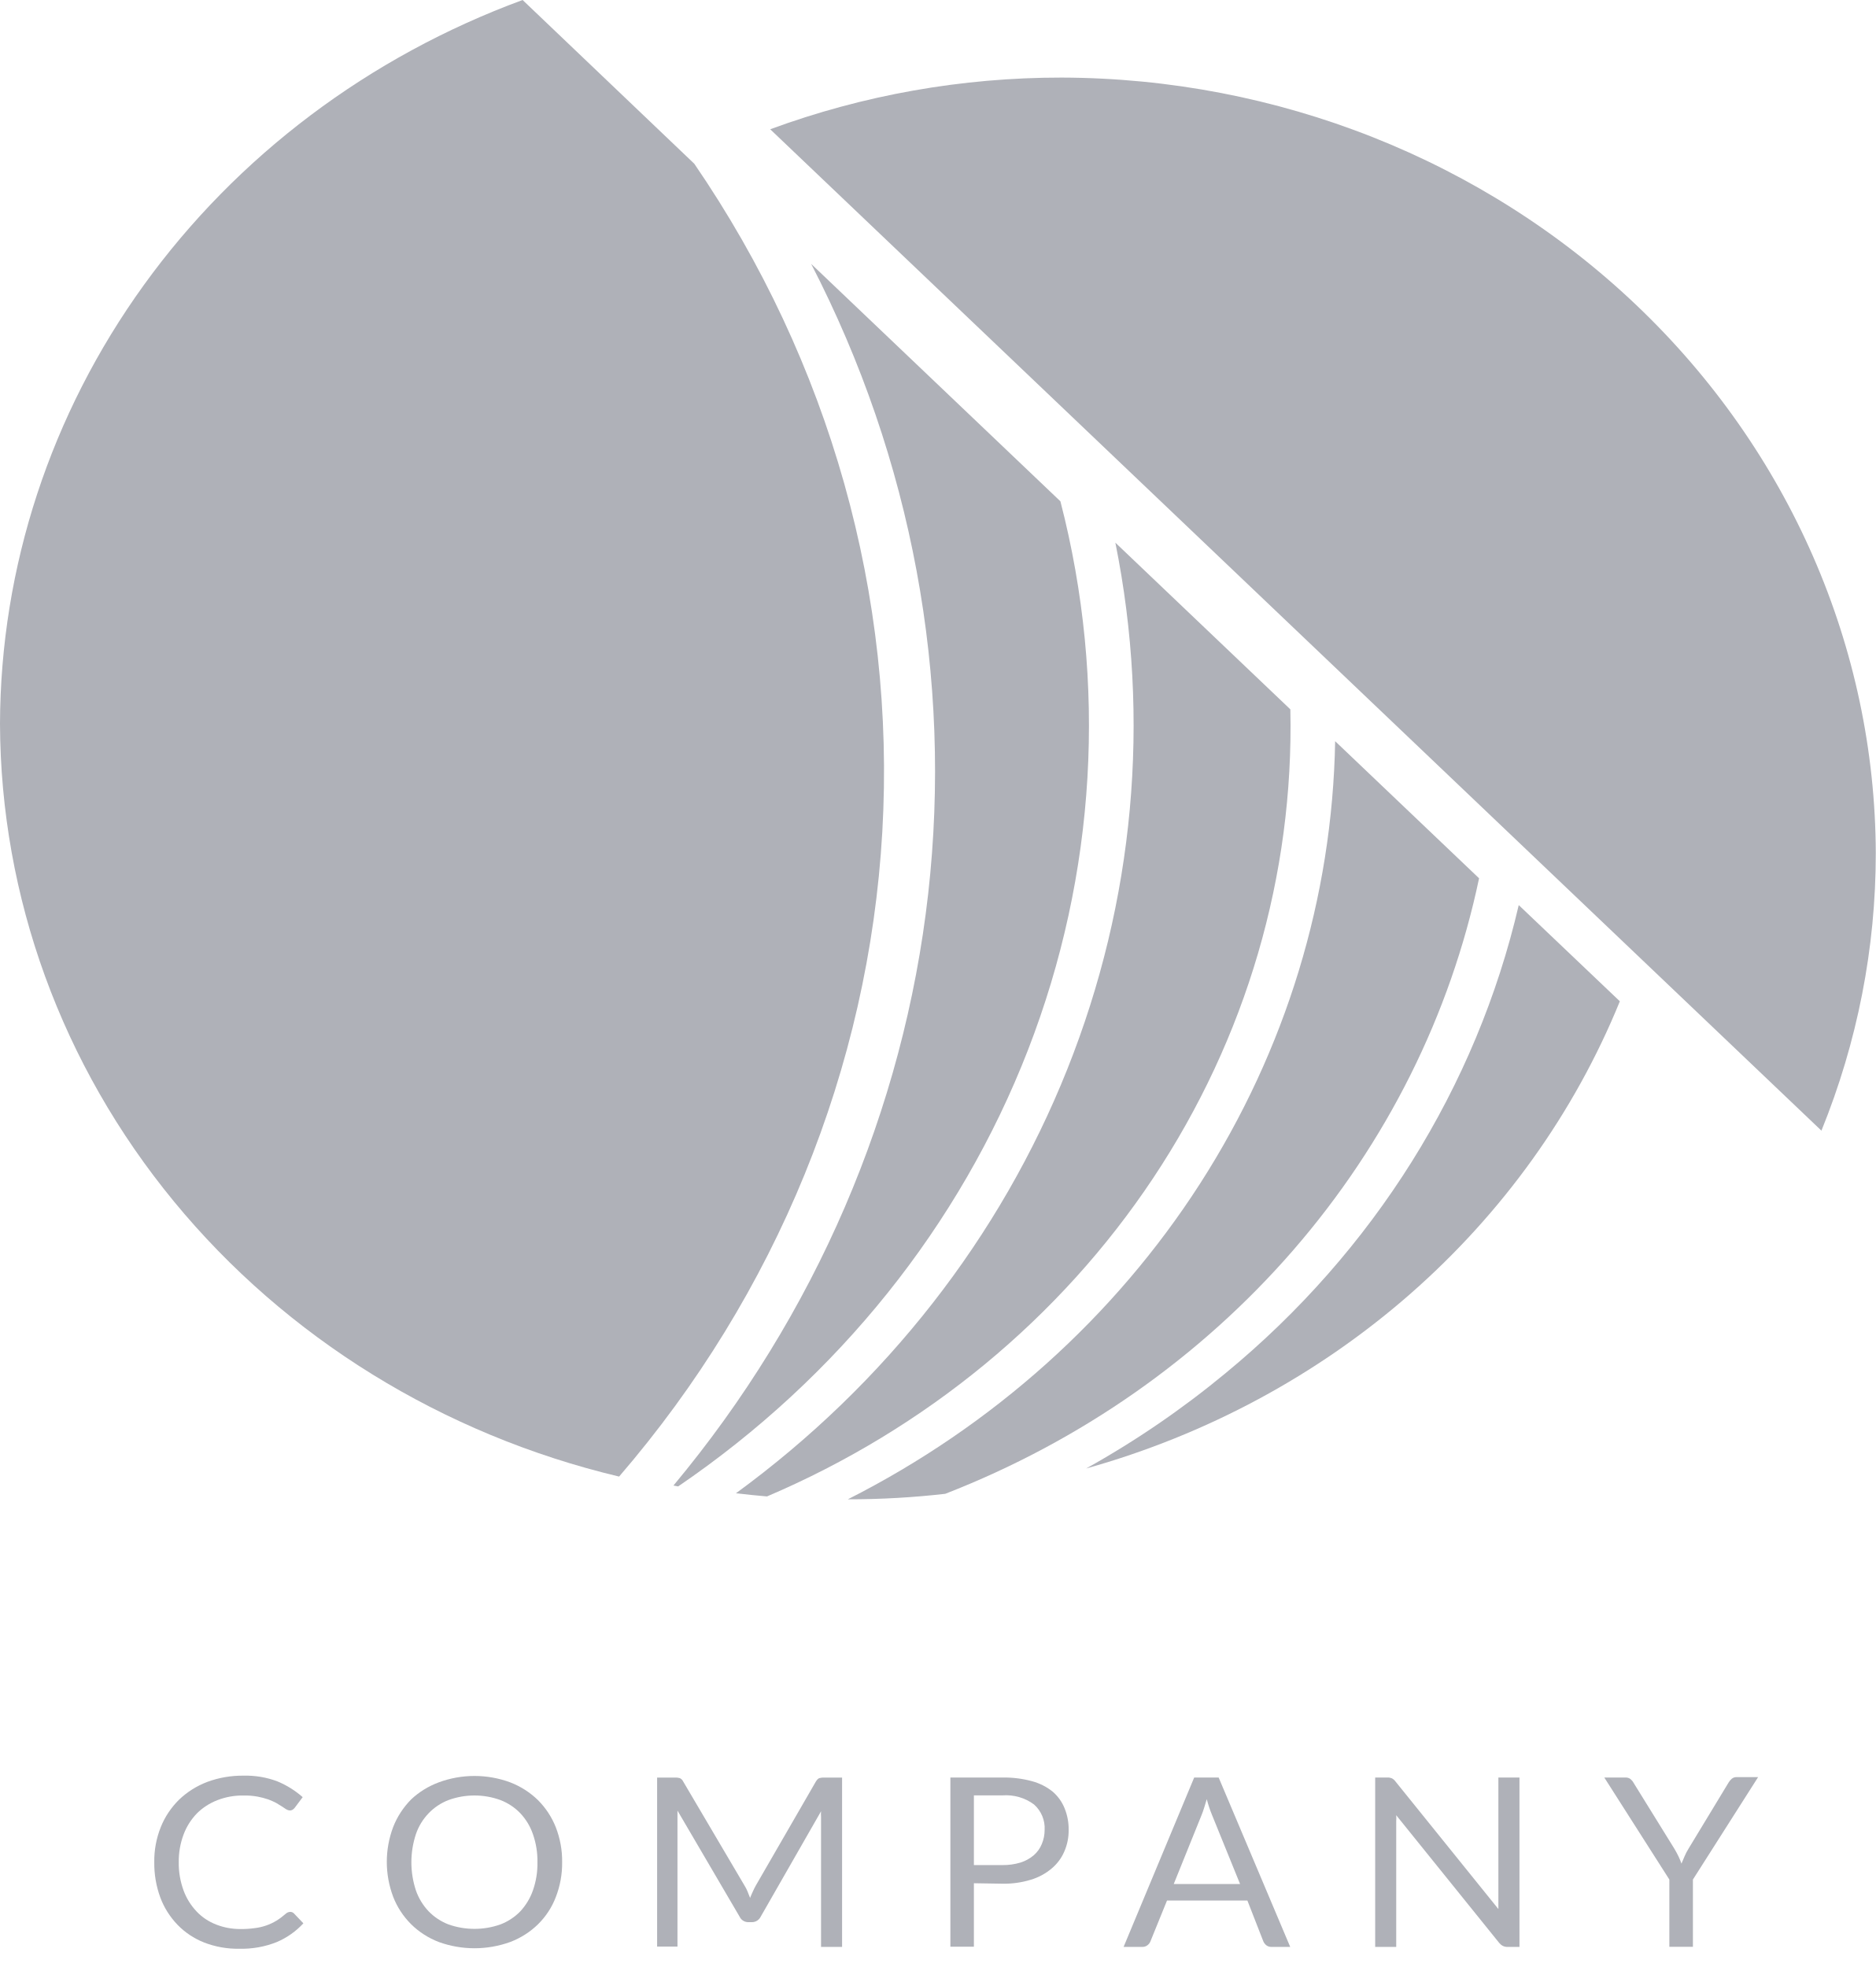
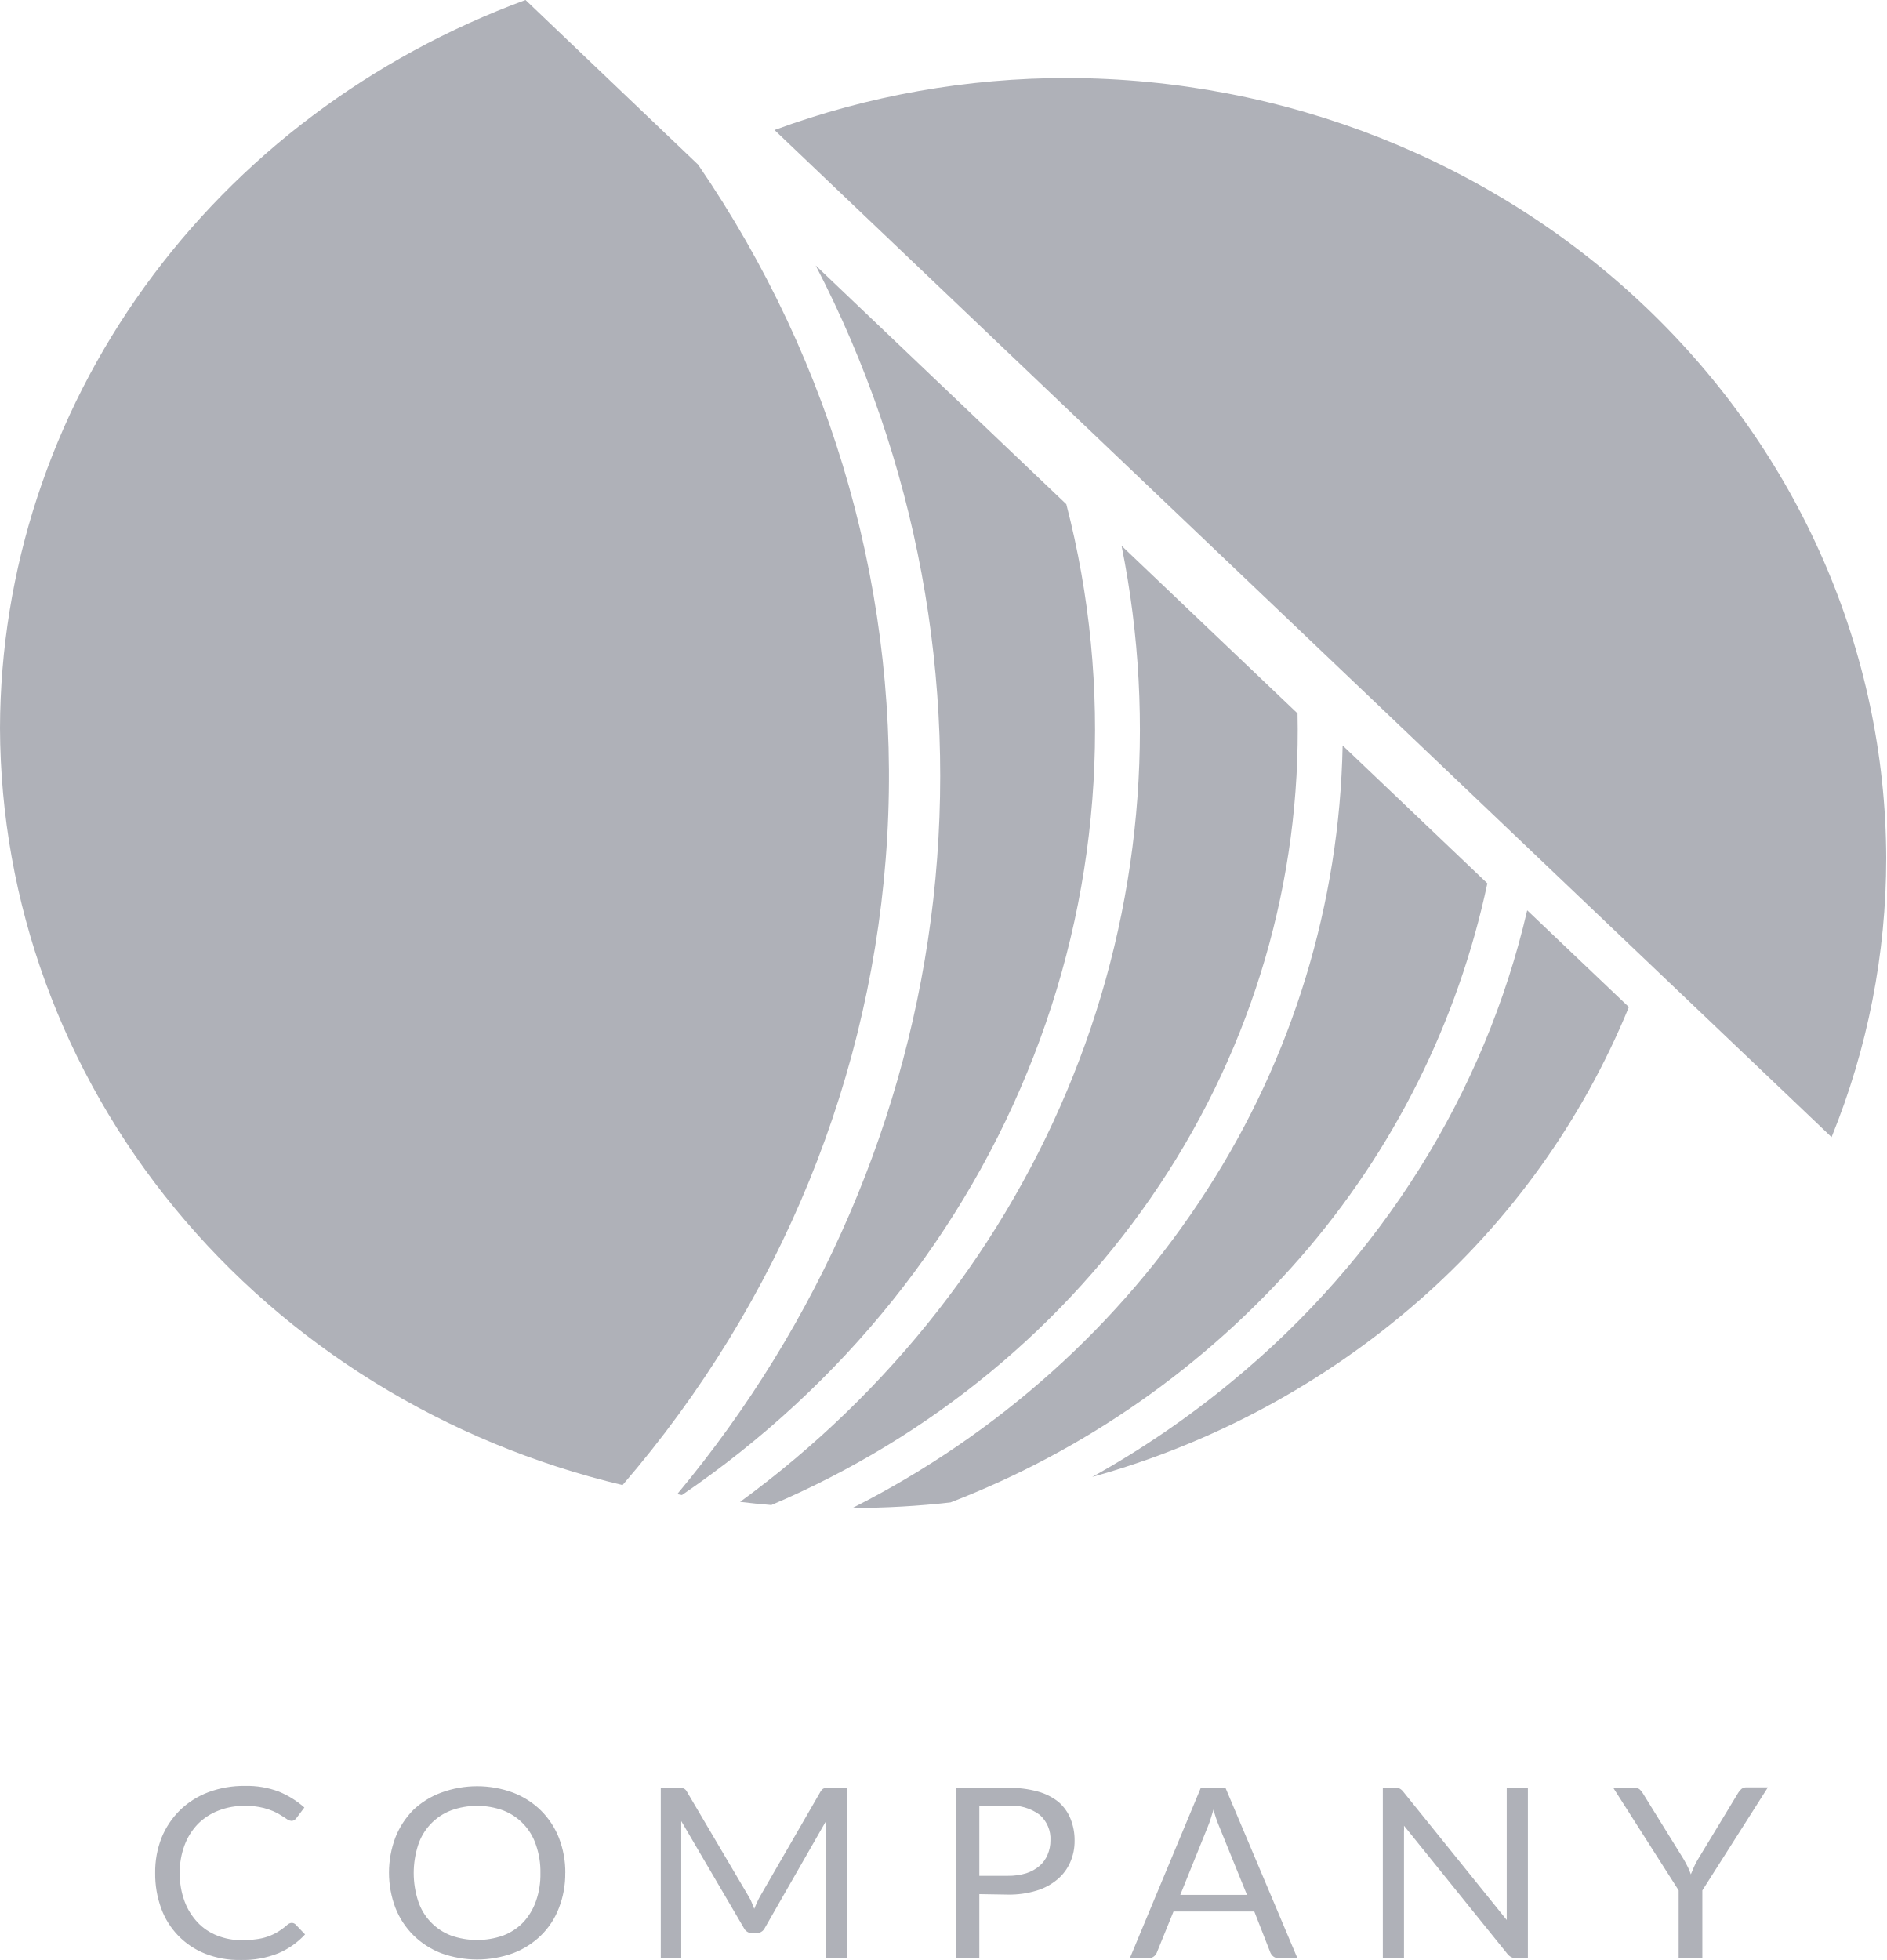
- <svg xmlns="http://www.w3.org/2000/svg" width="41" height="43" viewBox="0 0 41 43" fill="none">
-   <path d="M6.345 41.795C6.36 41.795 6.375 41.798 6.389 41.804C6.403 41.81 6.415 41.818 6.425 41.829L6.631 42.045C6.471 42.219 6.274 42.359 6.052 42.454C5.793 42.558 5.513 42.608 5.232 42.601C4.967 42.606 4.705 42.559 4.46 42.464C4.239 42.376 4.041 42.244 3.879 42.076C3.713 41.903 3.585 41.7 3.503 41.478C3.413 41.232 3.369 40.972 3.372 40.711C3.368 40.449 3.416 40.188 3.514 39.942C3.603 39.719 3.739 39.516 3.912 39.344C4.088 39.175 4.298 39.042 4.53 38.954C4.783 38.86 5.053 38.814 5.324 38.817C5.577 38.811 5.828 38.853 6.063 38.942C6.266 39.026 6.453 39.143 6.616 39.287L6.443 39.518C6.431 39.534 6.417 39.548 6.399 39.559C6.379 39.573 6.355 39.579 6.33 39.577C6.303 39.575 6.278 39.566 6.255 39.552L6.163 39.491L6.034 39.412C5.979 39.383 5.921 39.358 5.862 39.336C5.786 39.31 5.707 39.29 5.628 39.275C5.527 39.257 5.424 39.249 5.322 39.251C5.126 39.248 4.932 39.283 4.751 39.353C4.582 39.419 4.429 39.517 4.303 39.643C4.175 39.776 4.076 39.933 4.013 40.103C3.94 40.298 3.904 40.504 3.907 40.711C3.904 40.921 3.94 41.13 4.013 41.329C4.075 41.498 4.172 41.654 4.298 41.787C4.416 41.912 4.562 42.009 4.725 42.072C4.893 42.138 5.073 42.171 5.255 42.17C5.36 42.171 5.465 42.165 5.569 42.15C5.738 42.13 5.901 42.074 6.045 41.986C6.117 41.941 6.184 41.89 6.248 41.834C6.274 41.81 6.309 41.796 6.345 41.795Z" fill="#AFB1B8" />
-   <path d="M12.287 40.711C12.29 40.971 12.243 41.229 12.148 41.473C12.064 41.694 11.932 41.896 11.761 42.065C11.589 42.234 11.382 42.366 11.153 42.453C10.649 42.636 10.092 42.636 9.589 42.453C9.361 42.365 9.155 42.232 8.985 42.064C8.813 41.892 8.68 41.688 8.594 41.466C8.408 40.972 8.408 40.432 8.594 39.939C8.681 39.716 8.814 39.512 8.985 39.338C9.157 39.175 9.363 39.048 9.589 38.964C10.092 38.777 10.65 38.777 11.153 38.964C11.381 39.052 11.588 39.185 11.76 39.353C11.929 39.523 12.061 39.724 12.148 39.944C12.243 40.189 12.291 40.449 12.287 40.711ZM11.747 40.711C11.751 40.503 11.718 40.296 11.649 40.098C11.592 39.929 11.498 39.773 11.374 39.64C11.253 39.514 11.105 39.415 10.939 39.351C10.573 39.217 10.168 39.217 9.802 39.351C9.637 39.415 9.488 39.514 9.368 39.64C9.242 39.772 9.147 39.928 9.09 40.098C8.959 40.497 8.959 40.925 9.09 41.324C9.148 41.493 9.243 41.649 9.368 41.782C9.489 41.907 9.637 42.005 9.802 42.069C10.169 42.199 10.573 42.199 10.939 42.069C11.105 42.005 11.253 41.907 11.374 41.782C11.497 41.648 11.591 41.492 11.649 41.324C11.718 41.126 11.751 40.919 11.747 40.711Z" fill="#AFB1B8" />
-   <path d="M16.341 41.353L16.395 41.49C16.415 41.441 16.433 41.397 16.454 41.353C16.474 41.307 16.496 41.262 16.521 41.218L17.835 38.942C17.861 38.903 17.884 38.878 17.91 38.871C17.945 38.861 17.981 38.857 18.018 38.859H18.406V42.561H17.946V39.839C17.946 39.804 17.946 39.765 17.946 39.724C17.943 39.681 17.943 39.639 17.946 39.596L16.624 41.905C16.607 41.939 16.58 41.968 16.546 41.989C16.513 42.009 16.473 42.02 16.433 42.02H16.359C16.319 42.02 16.279 42.01 16.246 41.989C16.212 41.969 16.185 41.939 16.169 41.905L14.808 39.581C14.808 39.626 14.808 39.67 14.808 39.714C14.808 39.758 14.808 39.797 14.808 39.831V42.554H14.363V38.859H14.751C14.788 38.857 14.824 38.861 14.859 38.871C14.891 38.886 14.917 38.911 14.931 38.942L16.274 41.221C16.3 41.263 16.323 41.307 16.341 41.353Z" fill="#AFB1B8" />
-   <path d="M21.287 41.169V42.556H20.773V38.858H21.92C22.136 38.855 22.352 38.882 22.56 38.939C22.727 38.984 22.881 39.063 23.013 39.17C23.127 39.27 23.215 39.394 23.27 39.532C23.331 39.683 23.361 39.844 23.358 40.005C23.36 40.167 23.328 40.328 23.262 40.478C23.201 40.62 23.106 40.747 22.985 40.848C22.853 40.959 22.698 41.043 22.529 41.093C22.329 41.154 22.12 41.183 21.91 41.179L21.287 41.169ZM21.287 40.772H21.91C22.045 40.774 22.179 40.755 22.308 40.716C22.415 40.682 22.512 40.628 22.596 40.557C22.674 40.489 22.733 40.405 22.771 40.312C22.813 40.213 22.834 40.107 22.833 40C22.839 39.898 22.821 39.795 22.781 39.699C22.741 39.603 22.68 39.517 22.601 39.447C22.405 39.3 22.158 39.23 21.91 39.248H21.287V40.772Z" fill="#AFB1B8" />
-   <path d="M28.201 42.561H27.795C27.754 42.563 27.714 42.55 27.681 42.527C27.652 42.504 27.629 42.474 27.614 42.441L27.265 41.547H25.508L25.145 42.441C25.132 42.474 25.11 42.502 25.081 42.524C25.048 42.55 25.007 42.562 24.965 42.561H24.559L26.102 38.858H26.637L28.201 42.561ZM25.655 41.186H27.105L26.493 39.679C26.446 39.566 26.408 39.45 26.377 39.331L26.318 39.525C26.3 39.584 26.28 39.638 26.262 39.682L25.655 41.186Z" fill="#AFB1B8" />
-   <path d="M30.423 38.875C30.454 38.892 30.48 38.914 30.5 38.942L32.751 41.733C32.751 41.689 32.751 41.645 32.751 41.603C32.751 41.561 32.751 41.52 32.751 41.48V38.858H33.212V42.561H32.954C32.918 42.562 32.882 42.555 32.849 42.539C32.817 42.522 32.789 42.498 32.767 42.471L30.518 39.682C30.521 39.724 30.521 39.767 30.518 39.809C30.518 39.851 30.518 39.888 30.518 39.922V42.561H30.058V38.858H30.331C30.363 38.857 30.394 38.863 30.423 38.875Z" fill="#AFB1B8" />
-   <path d="M37.003 41.088V42.559H36.488V41.088L35.066 38.858H35.526C35.566 38.856 35.605 38.867 35.637 38.89C35.665 38.914 35.689 38.942 35.706 38.974L36.596 40.412C36.633 40.473 36.663 40.53 36.689 40.584C36.715 40.638 36.735 40.689 36.753 40.74L36.82 40.581C36.845 40.523 36.874 40.466 36.908 40.412L37.785 38.964C37.803 38.935 37.826 38.908 37.852 38.885C37.882 38.86 37.922 38.847 37.962 38.849H38.428L37.003 41.088Z" fill="#AFB1B8" />
-   <path d="M16.086 32.644C16.31 32.671 16.536 32.693 16.765 32.713C20.236 31.234 23.172 28.813 25.206 25.753C27.241 22.692 28.283 19.129 28.204 15.507L24.379 11.863C25.157 15.719 24.793 19.705 23.328 23.375C21.864 27.045 19.356 30.255 16.086 32.644Z" fill="#AFB1B8" />
-   <path d="M14.72 32.475L14.823 32.494C18.317 30.113 20.982 26.788 22.471 22.949C23.96 19.11 24.206 14.933 23.178 10.959L17.73 5.769C19.933 10.035 20.82 14.81 20.288 19.537C19.755 24.265 17.824 28.751 14.72 32.475Z" fill="#AFB1B8" />
-   <path d="M33.196 19.786C32.271 23.765 30.023 27.354 26.786 30.02C25.841 30.802 24.822 31.5 23.741 32.102C26.376 31.365 28.799 30.06 30.821 28.289C32.843 26.518 34.412 24.328 35.406 21.889L33.196 19.786Z" fill="#AFB1B8" />
-   <path d="M32.329 19.2L29.183 16.203C29.123 19.62 28.104 22.959 26.231 25.874C24.358 28.788 21.699 31.172 18.532 32.776H18.548C19.253 32.776 19.959 32.736 20.66 32.656C23.619 31.505 26.234 29.674 28.27 27.326C30.306 24.978 31.701 22.186 32.329 19.2Z" fill="#AFB1B8" />
-   <path d="M15.176 3.58L11.423 0C8.068 1.235 5.183 3.406 3.145 6.23C1.107 9.053 0.01 12.397 0 15.823H0C0.013 19.61 1.35 23.284 3.801 26.264C6.252 29.245 9.676 31.361 13.532 32.279C16.974 28.284 18.989 23.347 19.285 18.186C19.58 13.025 18.141 7.909 15.176 3.58Z" fill="#AFB1B8" />
-   <path d="M41 18.649C40.986 14.157 39.107 9.852 35.773 6.676C32.439 3.499 27.921 1.709 23.206 1.696C21.027 1.694 18.867 2.077 16.835 2.826L39.812 24.717C40.598 22.782 41.001 20.724 41 18.649Z" fill="#AFB1B8" />
+ <svg xmlns="http://www.w3.org/2000/svg">
+   <path d="M6.345 41.795a.118.118 0 01.08.034l.206.216c-.16.174-.357.314-.579.409-.26.104-.539.154-.82.147a2.01 2.01 0 01-.772-.137 1.672 1.672 0 01-.957-.986 2.163 2.163 0 01-.13-.767 2.017 2.017 0 01.14-.77c.09-.222.226-.425.4-.597.175-.17.385-.302.617-.39.253-.094.523-.14.794-.137.253-.006.504.036.739.125.203.084.39.2.553.345l-.173.23a.173.173 0 01-.044.042.11.11 0 01-.069.018.157.157 0 01-.075-.025l-.092-.061-.129-.079a1.4 1.4 0 00-.406-.137 1.643 1.643 0 00-.306-.024 1.532 1.532 0 00-.571.102 1.29 1.29 0 00-.448.29c-.128.133-.227.29-.29.46-.073.195-.109.401-.106.608-.003.21.033.42.106.618.062.169.16.325.285.458.118.125.264.222.427.285.168.066.348.1.53.098.105.001.21-.005.314-.02.17-.02.332-.076.476-.164.072-.045.14-.096.203-.152a.153.153 0 01.097-.04zM12.287 40.71c.003.26-.044.52-.139.763a1.655 1.655 0 01-.387.592 1.754 1.754 0 01-.608.388 2.296 2.296 0 01-1.564 0 1.777 1.777 0 01-.604-.39 1.74 1.74 0 01-.391-.597 2.167 2.167 0 010-1.527c.087-.223.22-.427.39-.6a1.78 1.78 0 01.605-.375 2.258 2.258 0 011.564 0c.228.088.435.22.607.39.17.17.301.37.388.59.095.245.143.505.14.767zm-.54 0a1.759 1.759 0 00-.098-.612 1.208 1.208 0 00-.71-.747 1.658 1.658 0 00-1.137 0 1.208 1.208 0 00-.712.747c-.13.4-.13.827 0 1.226a1.203 1.203 0 00.712.745c.367.13.77.13 1.137 0 .166-.064.314-.162.435-.287.123-.134.217-.29.275-.458.07-.198.102-.405.098-.613zM16.34 41.353l.055.137c.02-.049.038-.093.059-.137a1.28 1.28 0 01.067-.135l1.314-2.276c.026-.04.05-.064.075-.071a.323.323 0 01.108-.012h.388v3.702h-.46V39.84v-.115a1.13 1.13 0 010-.128l-1.322 2.309a.202.202 0 01-.078.084.216.216 0 01-.113.03h-.074c-.04.001-.08-.01-.113-.03a.2.2 0 01-.077-.084l-1.361-2.324v2.973h-.445v-3.695h.388a.323.323 0 01.108.012.15.15 0 01.072.071l1.343 2.279a.812.812 0 01.067.132zM21.287 41.17v1.386h-.514V38.86h1.147a2.25 2.25 0 01.64.08c.167.045.321.124.453.23.114.1.202.225.257.363.06.151.09.312.088.473.002.162-.03.323-.096.473a1.013 1.013 0 01-.277.37 1.27 1.27 0 01-.456.245c-.2.061-.41.09-.62.086l-.622-.01zm0-.398h.623c.135.002.27-.017.398-.056a.843.843 0 00.288-.16.651.651 0 00.175-.244.768.768 0 00.062-.312.677.677 0 00-.052-.3.707.707 0 00-.18-.253 1.033 1.033 0 00-.691-.199h-.623v1.524zM28.201 42.561h-.406a.181.181 0 01-.114-.034.226.226 0 01-.067-.086l-.35-.894h-1.756l-.363.894a.2.2 0 01-.064.083.181.181 0 01-.116.037h-.406l1.543-3.703h.535l1.564 3.703zm-2.546-1.375h1.45l-.612-1.507a2.6 2.6 0 01-.116-.348l-.059.194a1.84 1.84 0 01-.056.157l-.607 1.504zM30.423 38.875c.031.017.058.04.078.067l2.25 2.79v-.129-2.745h.46v3.703h-.257a.23.23 0 01-.105-.022.283.283 0 01-.082-.069l-2.249-2.788c.003.042.003.085 0 .127v2.753h-.46v-3.704h.273c.032 0 .063.005.092.017zM37.003 41.088v1.47h-.515v-1.47l-1.422-2.23h.46a.173.173 0 01.111.032.314.314 0 01.07.084l.89 1.438c.035.061.066.118.092.172.026.053.046.105.064.156l.067-.159a1.3 1.3 0 01.088-.169l.877-1.448a.379.379 0 01.067-.079.161.161 0 01.11-.036h.466l-1.425 2.24zM16.086 32.644c.224.027.45.05.68.069 3.47-1.48 6.406-3.9 8.44-6.96 2.035-3.06 3.077-6.624 2.998-10.246l-3.825-3.644a20.22 20.22 0 01-1.05 11.512c-1.465 3.67-3.973 6.88-7.243 9.27z" fill="#AFB1B8" />
+   <path d="M14.72 32.475l.103.02c3.494-2.382 6.159-5.707 7.648-9.546a19.54 19.54 0 00.707-11.99L17.73 5.77a24.082 24.082 0 012.558 13.768c-.533 4.728-2.464 9.214-5.568 12.938zM33.196 19.786c-.925 3.98-3.173 7.568-6.41 10.234a20.218 20.218 0 01-3.045 2.082 18.187 18.187 0 007.08-3.813 17.085 17.085 0 004.585-6.4l-2.21-2.103z" fill="#AFB1B8" />
+   <path d="M32.33 19.2l-3.146-2.997a18.474 18.474 0 01-2.953 9.67c-1.873 2.915-4.532 5.299-7.699 6.903h.016c.706 0 1.41-.04 2.112-.12a19.338 19.338 0 007.61-5.33 18.092 18.092 0 004.06-8.126zM15.176 3.58L11.423 0c-3.355 1.235-6.24 3.406-8.278 6.23C1.107 9.053.01 12.397 0 15.823c.013 3.787 1.35 7.46 3.801 10.441 2.451 2.98 5.875 5.097 9.731 6.015 3.442-3.995 5.457-8.932 5.753-14.093.295-5.161-1.144-10.277-4.11-14.606zM41 18.649c-.014-4.492-1.893-8.797-5.227-11.973-3.334-3.177-7.852-4.967-12.567-4.98-2.179-.002-4.34.381-6.371 1.13l22.977 21.89A16.072 16.072 0 0041 18.65z" fill="#AFB1B8" />
</svg>
